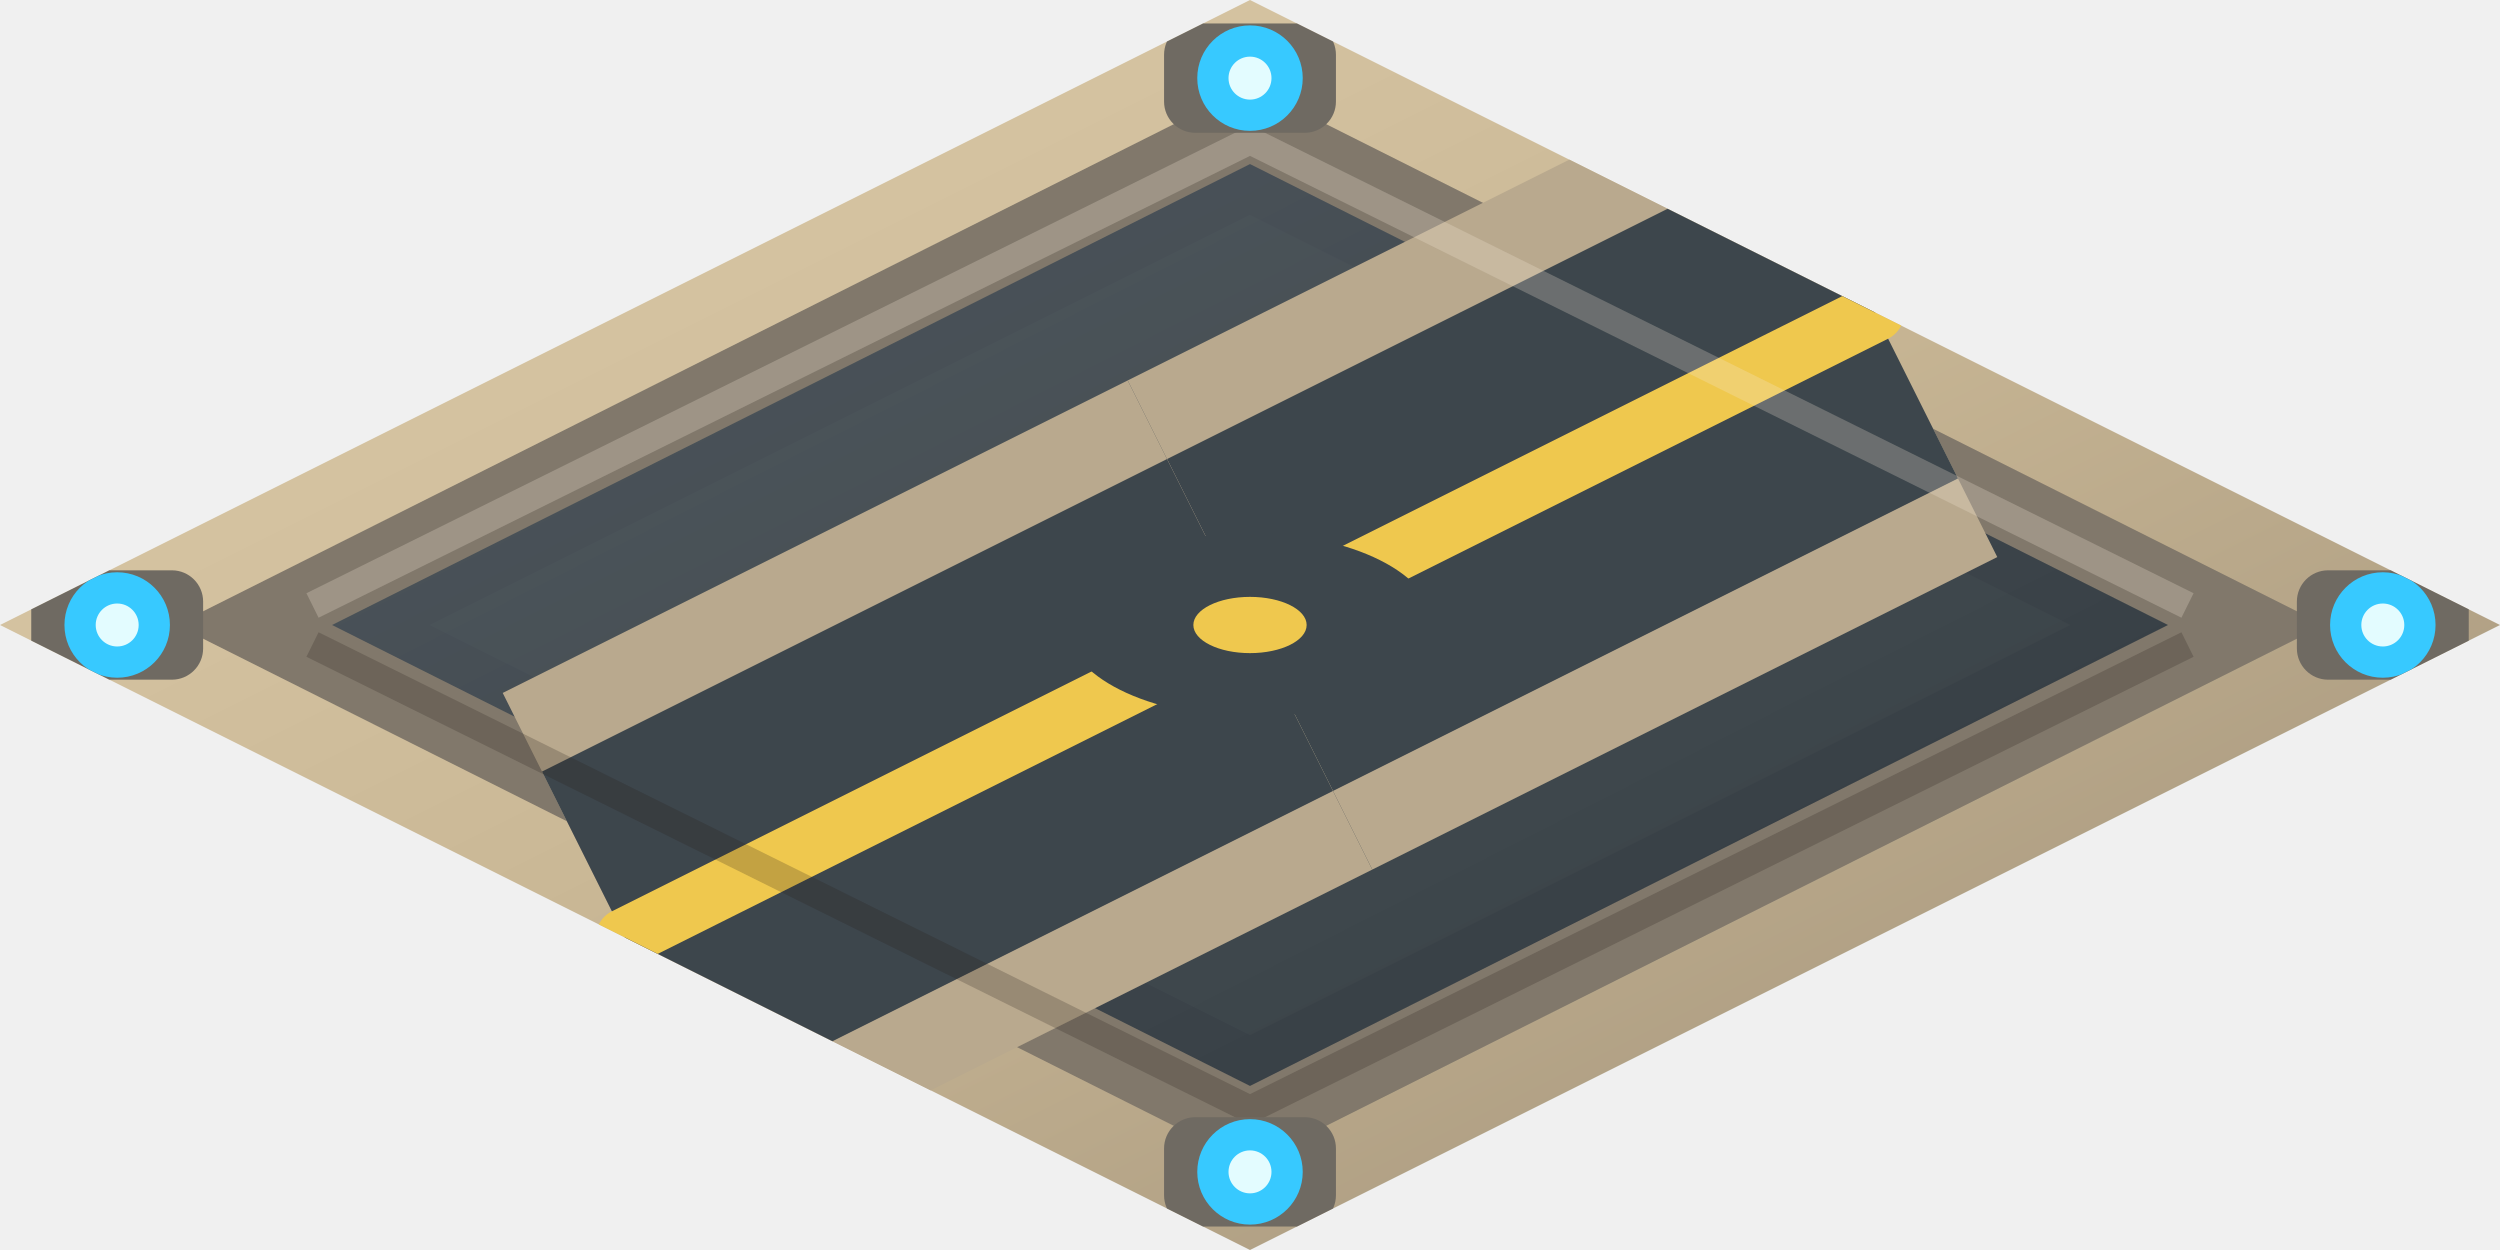
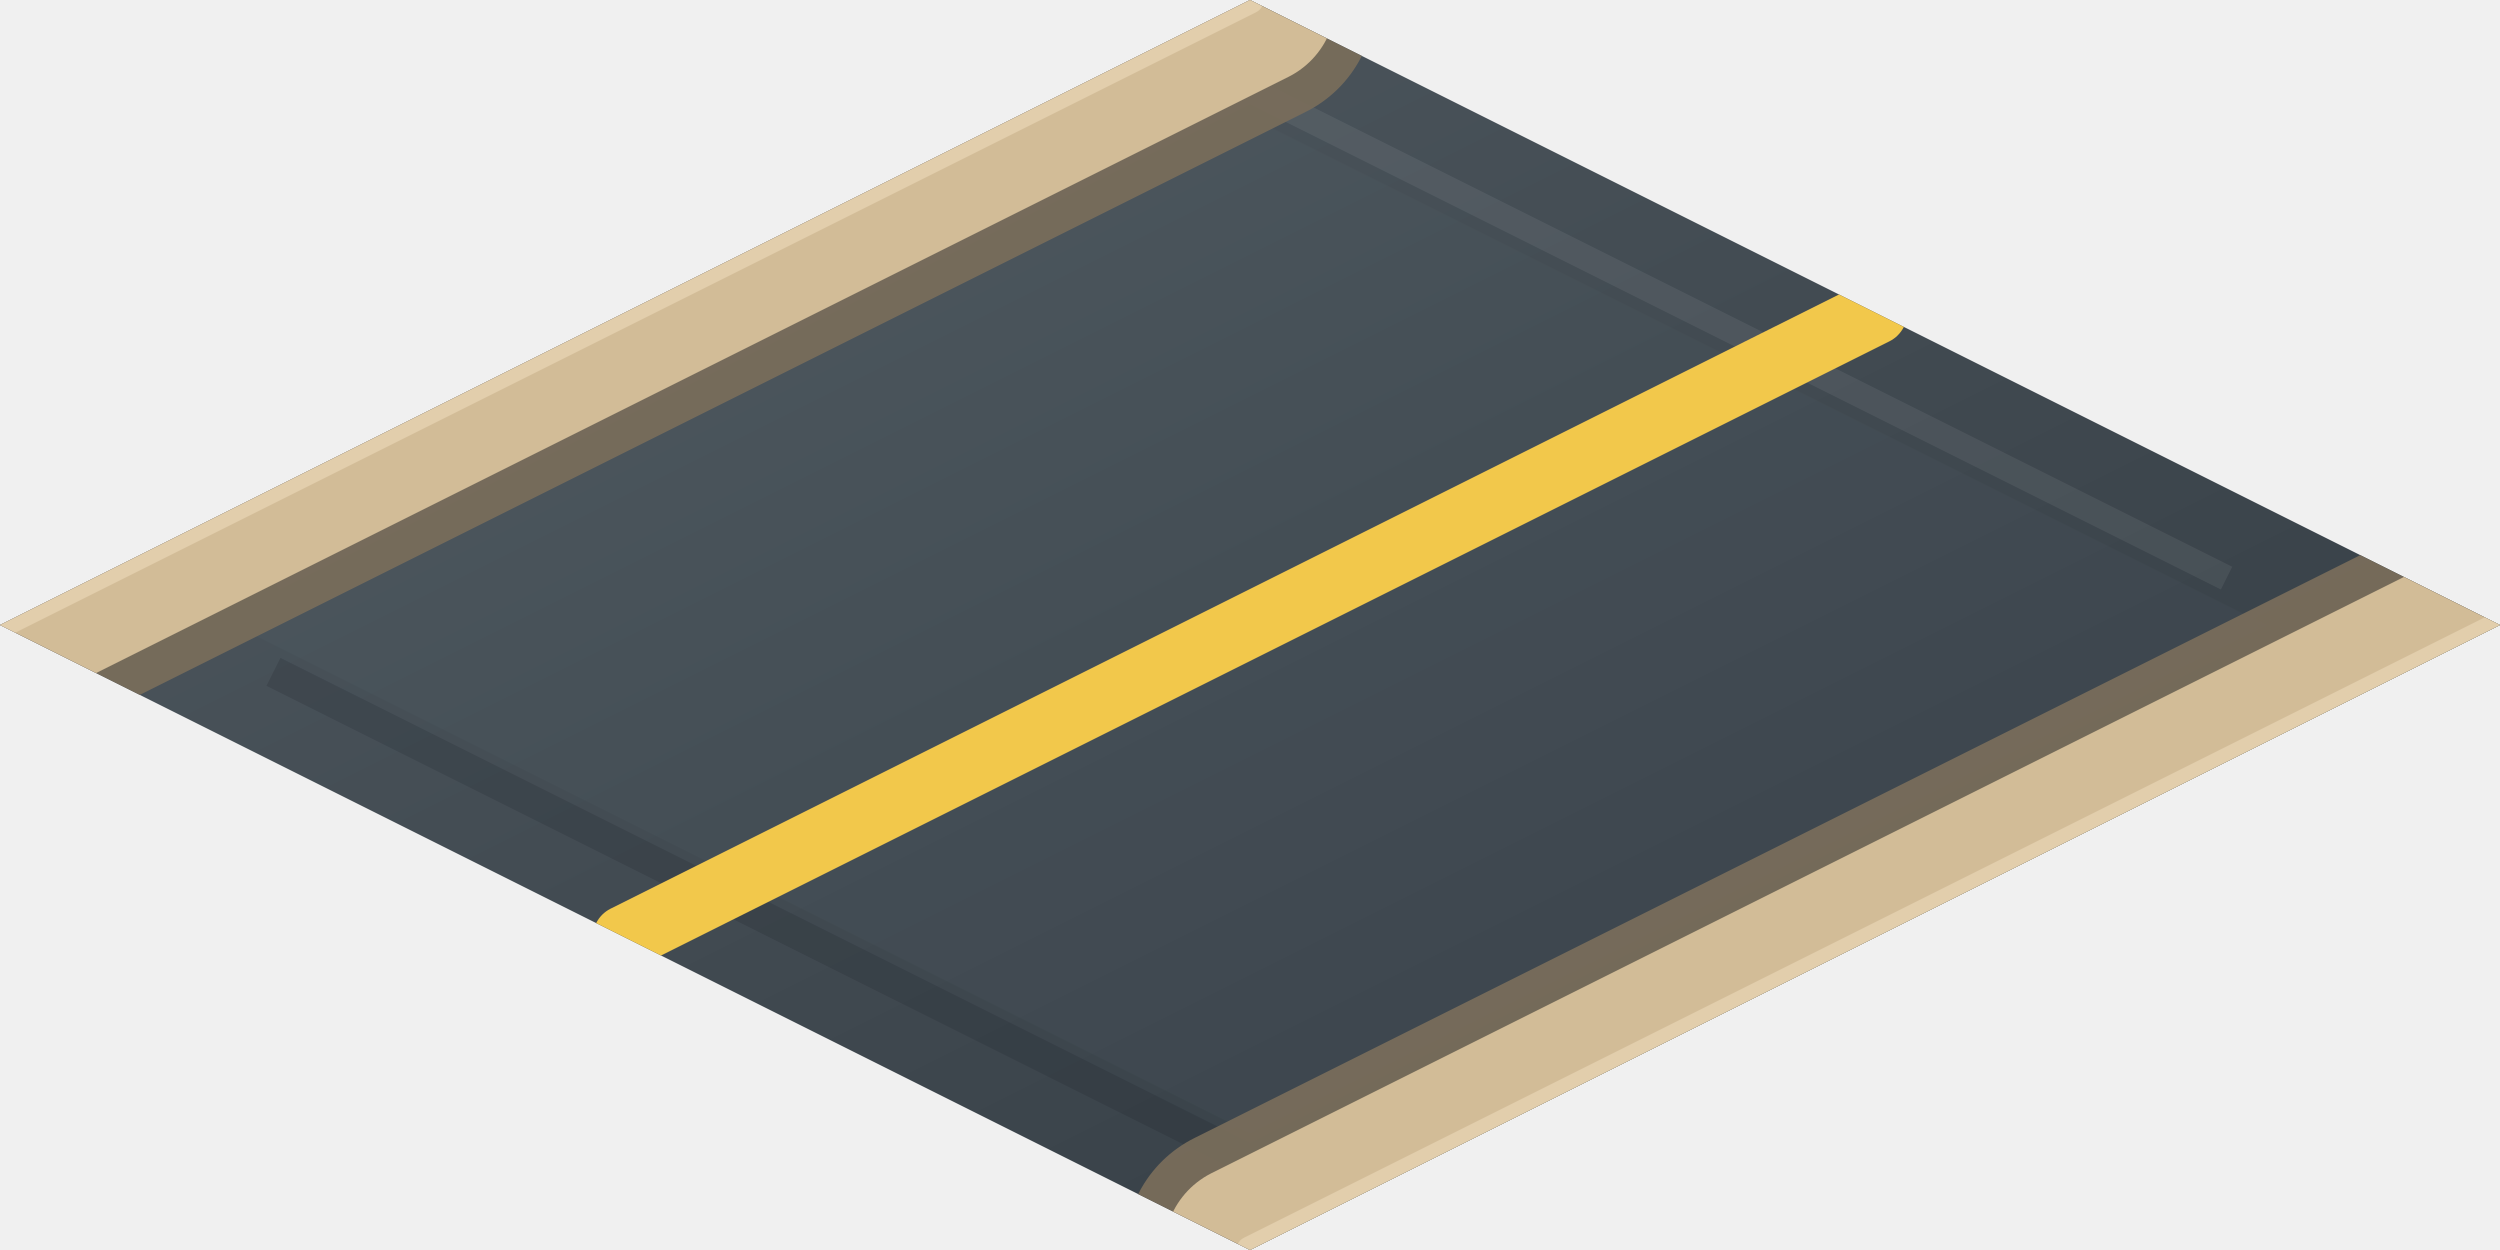
<svg xmlns="http://www.w3.org/2000/svg" width="64" height="32" viewBox="0 0 64 32">
  <defs>
-     <linearGradient id="curb" x1="0" y1="0" x2="1" y2="1">
-       <stop offset="0" stop-color="#e1cfad" />
-       <stop offset=".48" stop-color="#c9b795" />
-       <stop offset="1" stop-color="#9d8e77" />
-     </linearGradient>
-     <linearGradient id="asphalt" x1="0" y1="0" x2="1" y2="1">
-       <stop offset="0" stop-color="#50585f" />
-       <stop offset=".5" stop-color="#41494f" />
-       <stop offset="1" stop-color="#30383e" />
-     </linearGradient>
    <clipPath id="tile">
      <polygon points="32,0 64,16 32,32 0,16" />
    </clipPath>
+     <linearGradient id="asphalt" x1="0" y1="0" x2="1" y2="1">
+       <stop offset="0" stop-color="#525c63" />
+       <stop offset=".48" stop-color="#424b52" />
+       <stop offset="1" stop-color="#303940" />
+     </linearGradient>
+     <radialGradient id="blueGlow">
+       <stop offset="0" stop-color="#efffff" />
+       <stop offset=".34" stop-color="#56ddff" />
+       <stop offset=".68" stop-color="#109dff" />
+       <stop offset="1" stop-color="#125ad2" stop-opacity=".18" />
+     </radialGradient>
  </defs>
  <g clip-path="url(#tile)">
-     <polygon points="32,0 64,16 32,32 0,16" fill="url(#curb)" />
-     <polygon points="32,2.2 59.5,16 32,29.8 4.5,16" fill="#81786b" />
-     <polygon points="32,4.2 55.5,16 32,27.8 8.5,16" fill="url(#asphalt)" />
-     <path d="M11 16 L32 5.5 L53 16 L32 26.5 Z" fill="#697279" opacity=".08" />
-     <path d="M32 16 L48 8" stroke="#b9a98e" stroke-width="14" stroke-linecap="butt" />
-     <path d="M32 16 L48 8" stroke="#3d464c" stroke-width="9.5" stroke-linecap="butt" />
-     <path d="M32 16 L48 8" stroke="#efc84e" stroke-width="1.5" stroke-linecap="round" />
-     <path d="M32 16 L16 24" stroke="#b9a98e" stroke-width="14" stroke-linecap="butt" />
-     <path d="M32 16 L16 24" stroke="#3d464c" stroke-width="9.5" stroke-linecap="butt" />
-     <path d="M32 16 L16 24" stroke="#efc84e" stroke-width="1.5" stroke-linecap="round" />
-     <ellipse cx="32" cy="16" rx="4.7" ry="2.35" fill="#3d464c" />
-     <ellipse cx="32" cy="16" rx="1.45" ry=".72" fill="#efc84e" />
-     <path d="M8 15.5 L32 3.6 L56 15.5" fill="none" stroke="#f4ead8" stroke-opacity=".25" stroke-width=".7" />
-     <path d="M56 16.5 L32 28.4 L8 16.5" fill="none" stroke="#251f1a" stroke-opacity=".22" stroke-width=".7" />
-     <g>
-       <rect x="29.8" y="0.6" width="4.4" height="2.8" rx=".8" fill="#6f6a62" />
-       <circle cx="32" cy="2" r="1.35" fill="#37c9ff" />
-       <circle cx="32" cy="2" r=".55" fill="#e3fcff" />
-     </g>
-     <g>
-       <rect x="58.8" y="14.6" width="4.4" height="2.8" rx=".8" fill="#6f6a62" />
-       <circle cx="61" cy="16" r="1.35" fill="#37c9ff" />
-       <circle cx="61" cy="16" r=".55" fill="#e3fcff" />
-     </g>
-     <g>
-       <rect x="29.8" y="28.6" width="4.4" height="2.8" rx=".8" fill="#6f6a62" />
-       <circle cx="32" cy="30" r="1.35" fill="#37c9ff" />
-       <circle cx="32" cy="30" r=".55" fill="#e3fcff" />
-     </g>
-     <g>
-       <rect x="0.8" y="14.6" width="4.4" height="2.8" rx=".8" fill="#6f6a62" />
-       <circle cx="3" cy="16" r="1.35" fill="#37c9ff" />
-       <circle cx="3" cy="16" r=".55" fill="#e3fcff" />
-     </g>
+     <polygon points="32,0 64,16 32,32 0,16" fill="url(#asphalt)" />
+     <polygon points="32,3 58,16 32,29 6,16" fill="#738089" opacity=".055" />
+     <path d="M7 14.8 L32 2.3 L57 14.8" fill="none" stroke="#ffffff" stroke-opacity=".065" stroke-width=".65" />
+     <path d="M57 17.2 L32 29.7 L7 17.2" fill="none" stroke="#151d22" stroke-opacity=".16" stroke-width=".8" />
+     <path d="M64 16 L32 32" fill="none" stroke="#786c5b" stroke-width="6.4" stroke-opacity="0.95" stroke-linecap="round" />
+     <path d="M64 16 L32 32" fill="none" stroke="#d2bc97" stroke-width="4.4" stroke-opacity="1" stroke-linecap="round" />
+     <path d="M64 16 L32 32" fill="none" stroke="#f2e2c2" stroke-width="0.7" stroke-opacity="0.48" stroke-linecap="round" />
+     <path d="M0 16 L32 0" fill="none" stroke="#786c5b" stroke-width="6.4" stroke-opacity="0.95" stroke-linecap="round" />
+     <path d="M0 16 L32 0" fill="none" stroke="#d2bc97" stroke-width="4.4" stroke-opacity="1" stroke-linecap="round" />
+     <path d="M0 16 L32 0" fill="none" stroke="#f2e2c2" stroke-width="0.7" stroke-opacity="0.48" stroke-linecap="round" />
+     <path d="M48 8 L16 24" fill="none" stroke="#f2c84b" stroke-width="1.65" stroke-linecap="round" />
  </g>
</svg>
